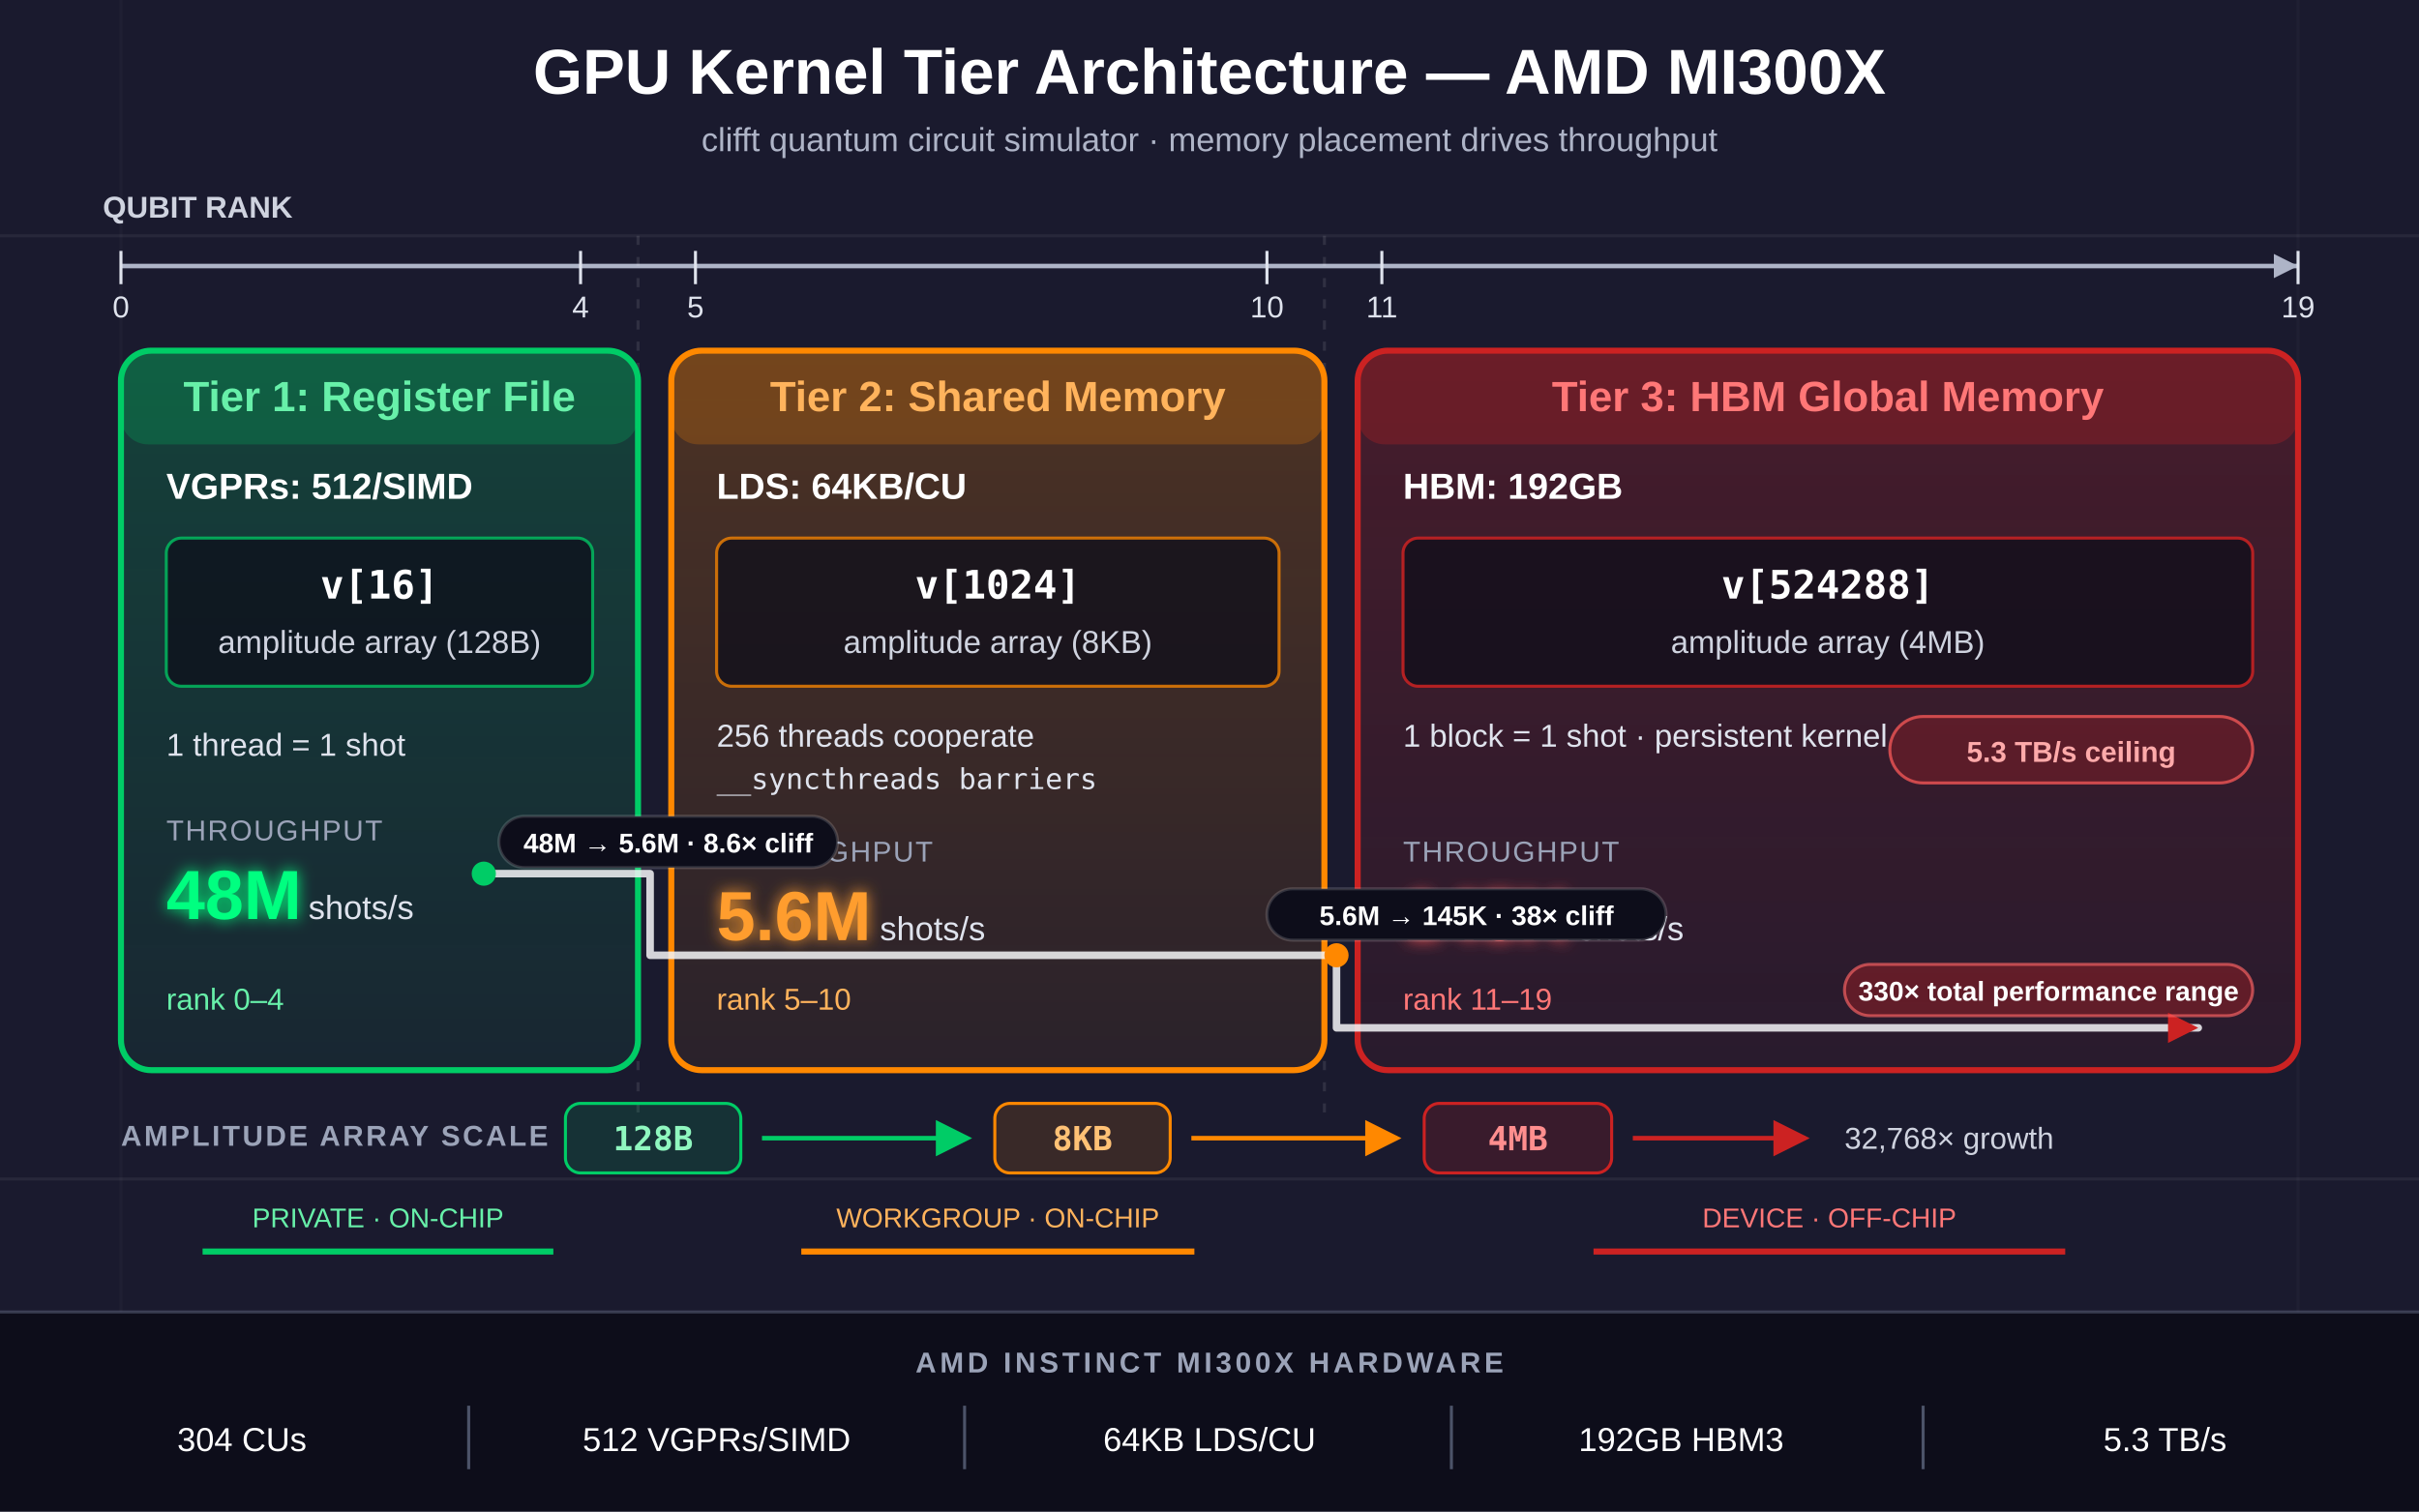
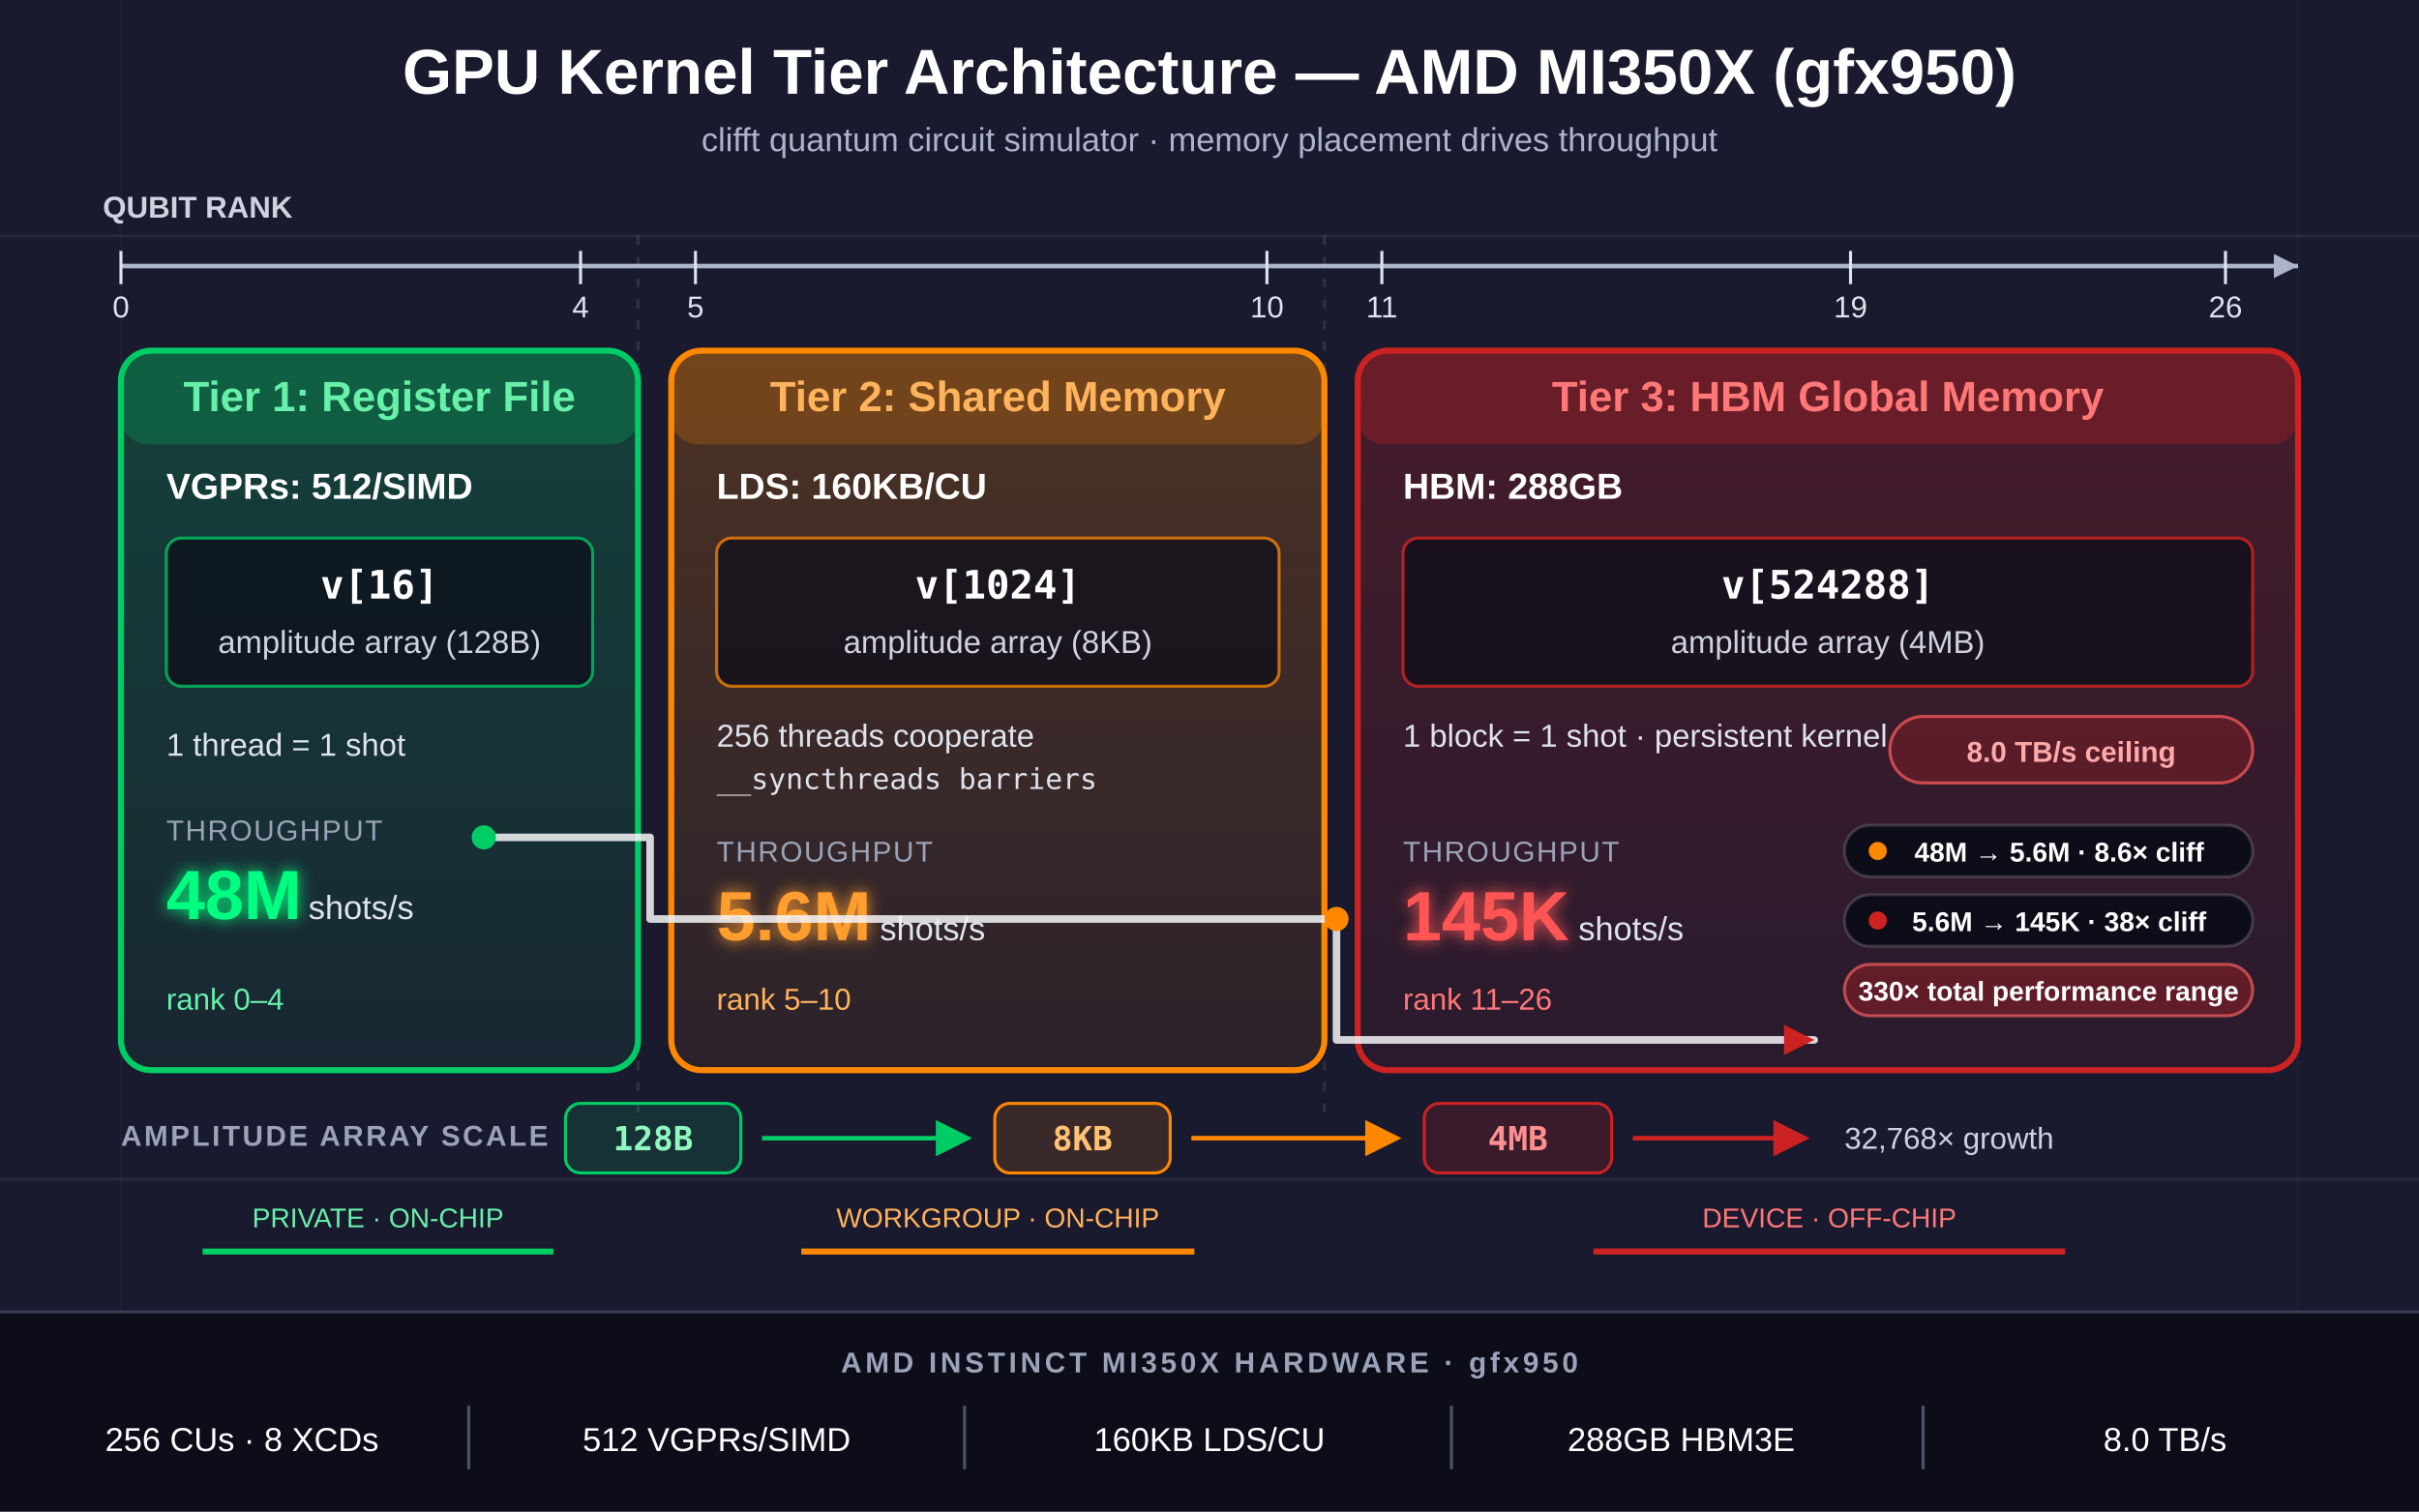
<svg xmlns="http://www.w3.org/2000/svg" width="800" height="500" viewBox="0 0 800 500" role="img" aria-labelledby="title desc">
  <defs>
    <linearGradient id="tier1Fill" x1="0" y1="0" x2="0" y2="1">
      <stop offset="0" stop-color="#00cc66" stop-opacity="0.22" />
      <stop offset="1" stop-color="#00cc66" stop-opacity="0.07" />
    </linearGradient>
    <linearGradient id="tier2Fill" x1="0" y1="0" x2="0" y2="1">
      <stop offset="0" stop-color="#ff8800" stop-opacity="0.22" />
      <stop offset="1" stop-color="#ff8800" stop-opacity="0.07" />
    </linearGradient>
    <linearGradient id="tier3Fill" x1="0" y1="0" x2="0" y2="1">
      <stop offset="0" stop-color="#cc2222" stop-opacity="0.25" />
      <stop offset="1" stop-color="#cc2222" stop-opacity="0.08" />
    </linearGradient>
    <filter id="glowGreen" x="-30%" y="-30%" width="160%" height="160%">
      <feGaussianBlur stdDeviation="2.5" result="blur" />
      <feMerge>
        <feMergeNode in="blur" />
        <feMergeNode in="SourceGraphic" />
      </feMerge>
    </filter>
    <filter id="glowOrange" x="-30%" y="-30%" width="160%" height="160%">
      <feGaussianBlur stdDeviation="2.5" result="blur" />
      <feMerge>
        <feMergeNode in="blur" />
        <feMergeNode in="SourceGraphic" />
      </feMerge>
    </filter>
    <filter id="glowRed" x="-30%" y="-30%" width="160%" height="160%">
      <feGaussianBlur stdDeviation="2.5" result="blur" />
      <feMerge>
        <feMergeNode in="blur" />
        <feMergeNode in="SourceGraphic" />
      </feMerge>
    </filter>
    <marker id="arrowGreen" markerWidth="8" markerHeight="8" refX="7" refY="4" orient="auto">
      <path d="M0,0 L8,4 L0,8 Z" fill="#00cc66" />
    </marker>
    <marker id="arrowOrange" markerWidth="8" markerHeight="8" refX="7" refY="4" orient="auto">
      <path d="M0,0 L8,4 L0,8 Z" fill="#ff8800" />
    </marker>
    <marker id="arrowRed" markerWidth="8" markerHeight="8" refX="7" refY="4" orient="auto">
      <path d="M0,0 L8,4 L0,8 Z" fill="#cc2222" />
    </marker>
  </defs>
  <rect width="800" height="500" fill="#1a1a2e" />
  <path d="M0 78 H800 M0 390 H800" stroke="#ffffff" stroke-opacity="0.06" />
  <path d="M40 0 V450 M760 0 V450" stroke="#ffffff" stroke-opacity="0.025" />
-   <text x="400" y="31" fill="#ffffff" font-family="Arial, sans-serif" font-size="21" font-weight="700" text-anchor="middle">GPU Kernel Tier Architecture — AMD MI300X</text>
+   <text x="400" y="31" fill="#ffffff" font-family="Arial, sans-serif" font-size="21" font-weight="700" text-anchor="middle">GPU Kernel Tier Architecture — AMD MI350X (gfx950)</text>
  <text x="400" y="50" fill="#aeb4c7" font-family="Arial, sans-serif" font-size="11" text-anchor="middle">clifft quantum circuit simulator · memory placement drives throughput</text>
  <text x="34" y="72" fill="#cfd3df" font-family="Arial, sans-serif" font-size="10" font-weight="700">QUBIT RANK</text>
  <line x1="40" y1="88" x2="760" y2="88" stroke="#aeb4c7" stroke-width="1.5" />
  <path d="M760 88 l-8 -4 v8 z" fill="#aeb4c7" />
  <g fill="#dfe3ed" font-family="Arial, sans-serif" font-size="10" text-anchor="middle">
    <line x1="40" y1="83" x2="40" y2="94" stroke="#dfe3ed" />
    <text x="40" y="105">0</text>
    <line x1="192" y1="83" x2="192" y2="94" stroke="#dfe3ed" />
    <text x="192" y="105">4</text>
    <line x1="230" y1="83" x2="230" y2="94" stroke="#dfe3ed" />
    <text x="230" y="105">5</text>
    <line x1="419" y1="83" x2="419" y2="94" stroke="#dfe3ed" />
    <text x="419" y="105">10</text>
    <line x1="457" y1="83" x2="457" y2="94" stroke="#dfe3ed" />
    <text x="457" y="105">11</text>
-     <line x1="760" y1="83" x2="760" y2="94" stroke="#dfe3ed" />
-     <text x="760" y="105">19</text>
+     <line x1="612" y1="83" x2="612" y2="94" stroke="#dfe3ed" />
+     <text x="612" y="105">19</text>
+     <line x1="736" y1="83" x2="736" y2="94" stroke="#dfe3ed" />
+     <text x="736" y="105">26</text>
  </g>
  <line x1="211" y1="78" x2="211" y2="369" stroke="#ffffff" stroke-opacity="0.10" stroke-dasharray="3 4" />
  <line x1="438" y1="78" x2="438" y2="369" stroke="#ffffff" stroke-opacity="0.10" stroke-dasharray="3 4" />
  <rect x="40" y="116" width="171" height="238" rx="10" fill="url(#tier1Fill)" stroke="#00cc66" stroke-width="2" />
  <rect x="222" y="116" width="216" height="238" rx="10" fill="url(#tier2Fill)" stroke="#ff8800" stroke-width="2" />
  <rect x="449" y="116" width="311" height="238" rx="10" fill="url(#tier3Fill)" stroke="#cc2222" stroke-width="2" />
  <rect x="40" y="116" width="171" height="31" rx="9" fill="#00cc66" fill-opacity="0.22" />
  <text x="125.5" y="136" fill="#67f0a9" font-family="Arial, sans-serif" font-size="14" font-weight="700" text-anchor="middle">Tier 1: Register File</text>
  <text x="55" y="165" fill="#ffffff" font-family="Arial, sans-serif" font-size="12" font-weight="700">VGPRs: 512/SIMD</text>
  <rect x="55" y="178" width="141" height="49" rx="5" fill="#0d0d1a" fill-opacity="0.72" stroke="#00cc66" stroke-opacity="0.75" />
  <text x="125.5" y="198" fill="#ffffff" font-family="monospace" font-size="13" font-weight="700" text-anchor="middle">v[16]</text>
  <text x="125.5" y="216" fill="#cfd3df" font-family="Arial, sans-serif" font-size="10.5" text-anchor="middle">amplitude array (128B)</text>
  <text x="55" y="250" fill="#dfe3ed" font-family="Arial, sans-serif" font-size="10.5">1 thread = 1 shot</text>
  <text x="55" y="278" fill="#9ba3b8" font-family="Arial, sans-serif" font-size="9.5" letter-spacing="0.5">THROUGHPUT</text>
  <text x="55" y="304" fill="#00ff80" font-family="Arial, sans-serif" font-size="23" font-weight="700" filter="url(#glowGreen)">48M</text>
  <text x="102" y="304" fill="#dfe3ed" font-family="Arial, sans-serif" font-size="11">shots/s</text>
  <text x="55" y="334" fill="#67f0a9" font-family="Arial, sans-serif" font-size="10">rank 0–4</text>
  <rect x="222" y="116" width="216" height="31" rx="9" fill="#ff8800" fill-opacity="0.22" />
  <text x="330" y="136" fill="#ffb35c" font-family="Arial, sans-serif" font-size="14" font-weight="700" text-anchor="middle">Tier 2: Shared Memory</text>
-   <text x="237" y="165" fill="#ffffff" font-family="Arial, sans-serif" font-size="12" font-weight="700">LDS: 64KB/CU</text>
+   <text x="237" y="165" fill="#ffffff" font-family="Arial, sans-serif" font-size="12" font-weight="700">LDS: 160KB/CU</text>
  <rect x="237" y="178" width="186" height="49" rx="5" fill="#0d0d1a" fill-opacity="0.72" stroke="#ff8800" stroke-opacity="0.75" />
  <text x="330" y="198" fill="#ffffff" font-family="monospace" font-size="13" font-weight="700" text-anchor="middle">v[1024]</text>
  <text x="330" y="216" fill="#cfd3df" font-family="Arial, sans-serif" font-size="10.5" text-anchor="middle">amplitude array (8KB)</text>
  <text x="237" y="247" fill="#dfe3ed" font-family="Arial, sans-serif" font-size="10.5">256 threads cooperate</text>
  <text x="237" y="261" fill="#dfe3ed" font-family="monospace" font-size="9.5">__syncthreads barriers</text>
  <text x="237" y="285" fill="#9ba3b8" font-family="Arial, sans-serif" font-size="9.5" letter-spacing="0.5">THROUGHPUT</text>
  <text x="237" y="311" fill="#ff9d2e" font-family="Arial, sans-serif" font-size="23" font-weight="700" filter="url(#glowOrange)">5.6M</text>
  <text x="291" y="311" fill="#dfe3ed" font-family="Arial, sans-serif" font-size="11">shots/s</text>
  <text x="237" y="334" fill="#ffb35c" font-family="Arial, sans-serif" font-size="10">rank 5–10</text>
  <rect x="449" y="116" width="311" height="31" rx="9" fill="#cc2222" fill-opacity="0.27" />
  <text x="604.5" y="136" fill="#ff7777" font-family="Arial, sans-serif" font-size="14" font-weight="700" text-anchor="middle">Tier 3: HBM Global Memory</text>
-   <text x="464" y="165" fill="#ffffff" font-family="Arial, sans-serif" font-size="12" font-weight="700">HBM: 192GB</text>
+   <text x="464" y="165" fill="#ffffff" font-family="Arial, sans-serif" font-size="12" font-weight="700">HBM: 288GB</text>
  <rect x="464" y="178" width="281" height="49" rx="5" fill="#0d0d1a" fill-opacity="0.72" stroke="#cc2222" stroke-opacity="0.85" />
  <text x="604.5" y="198" fill="#ffffff" font-family="monospace" font-size="13" font-weight="700" text-anchor="middle">v[524288]</text>
  <text x="604.5" y="216" fill="#cfd3df" font-family="Arial, sans-serif" font-size="10.5" text-anchor="middle">amplitude array (4MB)</text>
  <text x="464" y="247" fill="#dfe3ed" font-family="Arial, sans-serif" font-size="10.5">1 block = 1 shot · persistent kernel</text>
  <rect x="625" y="237" width="120" height="22" rx="11" fill="#cc2222" fill-opacity="0.25" stroke="#ef5555" stroke-opacity="0.8" />
-   <text x="685" y="252" fill="#ffaaaa" font-family="Arial, sans-serif" font-size="9.5" font-weight="700" text-anchor="middle">5.3 TB/s ceiling</text>
+   <text x="685" y="252" fill="#ffaaaa" font-family="Arial, sans-serif" font-size="9.5" font-weight="700" text-anchor="middle">8.0 TB/s ceiling</text>
  <text x="464" y="285" fill="#9ba3b8" font-family="Arial, sans-serif" font-size="9.5" letter-spacing="0.5">THROUGHPUT</text>
  <text x="464" y="311" fill="#ff5555" font-family="Arial, sans-serif" font-size="23" font-weight="700" filter="url(#glowRed)">145K</text>
  <text x="522" y="311" fill="#dfe3ed" font-family="Arial, sans-serif" font-size="11">shots/s</text>
-   <text x="464" y="334" fill="#ff7777" font-family="Arial, sans-serif" font-size="10">rank 11–19</text>
-   <path d="M160 289 H215 V316 H442 V340 H727" fill="none" stroke="#f5f5f7" stroke-width="2.5" stroke-linejoin="round" stroke-linecap="round" opacity="0.85" />
-   <circle cx="160" cy="289" r="4" fill="#00cc66" />
-   <circle cx="442" cy="316" r="4" fill="#ff8800" />
-   <path d="M727 340 l-10 -5 v10 z" fill="#cc2222" />
-   <rect x="165" y="270" width="112" height="17" rx="8.5" fill="#0d0d1a" stroke="#ffffff" stroke-opacity="0.16" />
-   <text x="221" y="282" fill="#ffffff" font-family="Arial, sans-serif" font-size="9" font-weight="700" text-anchor="middle">48M → 5.6M · 8.6× cliff</text>
-   <rect x="419" y="294" width="132" height="17" rx="8.5" fill="#0d0d1a" stroke="#ffffff" stroke-opacity="0.16" />
-   <text x="485" y="306" fill="#ffffff" font-family="Arial, sans-serif" font-size="9" font-weight="700" text-anchor="middle">5.6M → 145K · 38× cliff</text>
+   <text x="464" y="334" fill="#ff7777" font-family="Arial, sans-serif" font-size="10">rank 11–26</text>
+   <path d="M160 277 H215 V304 H442 V344 H600" fill="none" stroke="#f5f5f7" stroke-width="2.5" stroke-linejoin="round" stroke-linecap="round" opacity="0.85" />
+   <circle cx="160" cy="277" r="4" fill="#00cc66" />
+   <circle cx="442" cy="304" r="4" fill="#ff8800" />
+   <path d="M600 344 l-10 -5 v10 z" fill="#cc2222" />
+   <rect x="610" y="273" width="135" height="17" rx="8.5" fill="#0d0d1a" stroke="#ffffff" stroke-opacity="0.16" />
+   <circle cx="621" cy="281.5" r="3" fill="#ff8800" />
+   <text x="681" y="285" fill="#ffffff" font-family="Arial, sans-serif" font-size="9" font-weight="700" text-anchor="middle">48M → 5.6M · 8.6× cliff</text>
+   <rect x="610" y="296" width="135" height="17" rx="8.5" fill="#0d0d1a" stroke="#ffffff" stroke-opacity="0.16" />
+   <circle cx="621" cy="304.5" r="3" fill="#cc2222" />
+   <text x="681" y="308" fill="#ffffff" font-family="Arial, sans-serif" font-size="9" font-weight="700" text-anchor="middle">5.6M → 145K · 38× cliff</text>
  <rect x="610" y="319" width="135" height="17" rx="8.5" fill="#cc2222" fill-opacity="0.34" stroke="#ff6666" stroke-opacity="0.65" />
  <text x="677.5" y="331" fill="#ffffff" font-family="Arial, sans-serif" font-size="9" font-weight="700" text-anchor="middle">330× total performance range</text>
  <text x="40" y="379" fill="#9ba3b8" font-family="Arial, sans-serif" font-size="9.5" font-weight="700" letter-spacing="0.8">AMPLITUDE ARRAY SCALE</text>
  <rect x="187" y="365" width="58" height="23" rx="5" fill="#00cc66" fill-opacity="0.14" stroke="#00cc66" />
  <text x="216" y="380.5" fill="#8ff7bf" font-family="monospace" font-size="11" font-weight="700" text-anchor="middle">128B</text>
  <line x1="252" y1="376.5" x2="320" y2="376.5" stroke="#00cc66" stroke-width="1.5" marker-end="url(#arrowGreen)" />
  <rect x="329" y="365" width="58" height="23" rx="5" fill="#ff8800" fill-opacity="0.14" stroke="#ff8800" />
  <text x="358" y="380.5" fill="#ffc175" font-family="monospace" font-size="11" font-weight="700" text-anchor="middle">8KB</text>
  <line x1="394" y1="376.5" x2="462" y2="376.5" stroke="#ff8800" stroke-width="1.5" marker-end="url(#arrowOrange)" />
  <rect x="471" y="365" width="62" height="23" rx="5" fill="#cc2222" fill-opacity="0.18" stroke="#cc2222" />
  <text x="502" y="380.5" fill="#ff8e8e" font-family="monospace" font-size="11" font-weight="700" text-anchor="middle">4MB</text>
  <line x1="540" y1="376.5" x2="597" y2="376.5" stroke="#cc2222" stroke-width="1.5" marker-end="url(#arrowRed)" />
  <text x="610" y="380" fill="#cfd3df" font-family="Arial, sans-serif" font-size="10">32,768× growth</text>
  <g font-family="Arial, sans-serif" font-size="9" text-anchor="middle">
    <text x="125" y="406" fill="#67f0a9">PRIVATE · ON-CHIP</text>
    <text x="330" y="406" fill="#ffb35c">WORKGROUP · ON-CHIP</text>
    <text x="605" y="406" fill="#ff7777">DEVICE · OFF-CHIP</text>
  </g>
  <line x1="67" y1="414" x2="183" y2="414" stroke="#00cc66" stroke-width="2" />
  <line x1="265" y1="414" x2="395" y2="414" stroke="#ff8800" stroke-width="2" />
  <line x1="527" y1="414" x2="683" y2="414" stroke="#cc2222" stroke-width="2" />
  <rect x="0" y="434" width="800" height="66" fill="#0d0d1a" />
  <line x1="0" y1="434" x2="800" y2="434" stroke="#69708a" stroke-opacity="0.45" />
-   <text x="400" y="454" fill="#9ba3b8" font-family="Arial, sans-serif" font-size="9.5" font-weight="700" letter-spacing="1.2" text-anchor="middle">AMD INSTINCT MI300X HARDWARE</text>
+   <text x="400" y="454" fill="#9ba3b8" font-family="Arial, sans-serif" font-size="9.5" font-weight="700" letter-spacing="1.2" text-anchor="middle">AMD INSTINCT MI350X HARDWARE · gfx950</text>
  <g fill="#ffffff" font-family="Arial, sans-serif" font-size="11" text-anchor="middle">
-     <text x="80" y="480">304 CUs</text>
+     <text x="80" y="480">256 CUs · 8 XCDs</text>
    <text x="237" y="480">512 VGPRs/SIMD</text>
-     <text x="400" y="480">64KB LDS/CU</text>
-     <text x="556" y="480">192GB HBM3</text>
-     <text x="716" y="480">5.3 TB/s</text>
+     <text x="400" y="480">160KB LDS/CU</text>
+     <text x="556" y="480">288GB HBM3E</text>
+     <text x="716" y="480">8.0 TB/s</text>
  </g>
  <g stroke="#4c5369" stroke-width="1">
    <line x1="155" y1="465" x2="155" y2="486" />
    <line x1="319" y1="465" x2="319" y2="486" />
    <line x1="480" y1="465" x2="480" y2="486" />
    <line x1="636" y1="465" x2="636" y2="486" />
  </g>
</svg>
